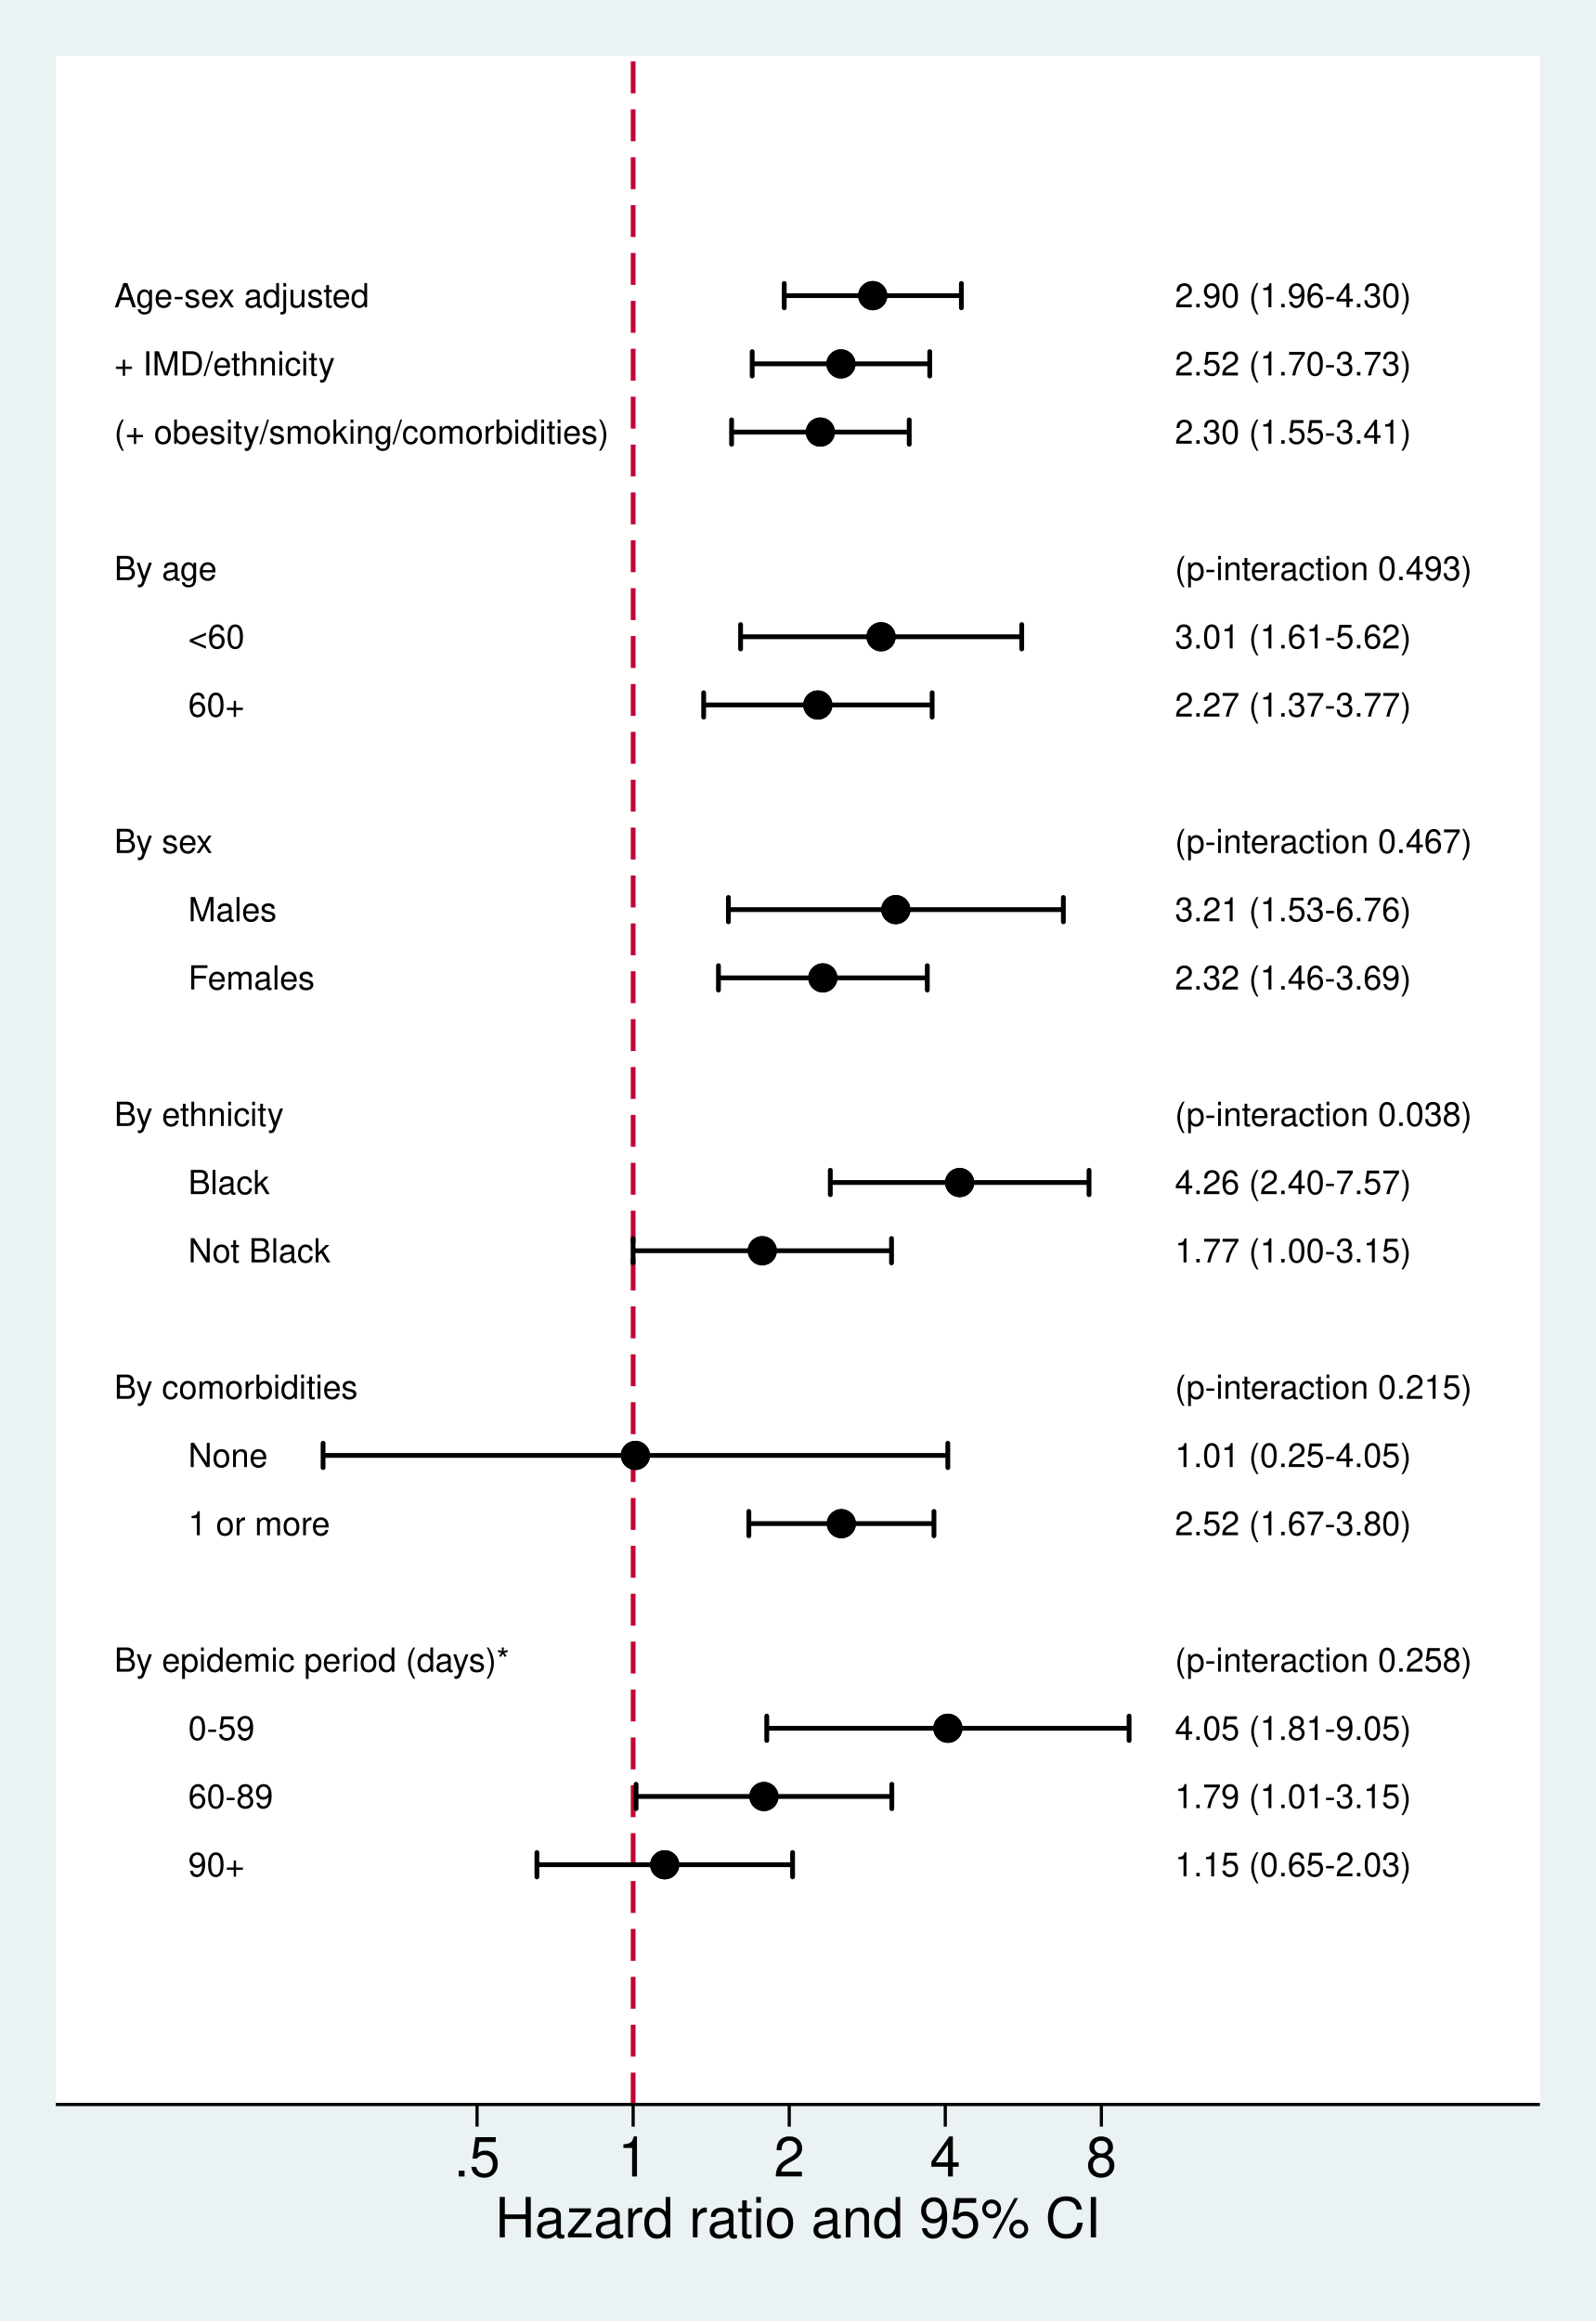
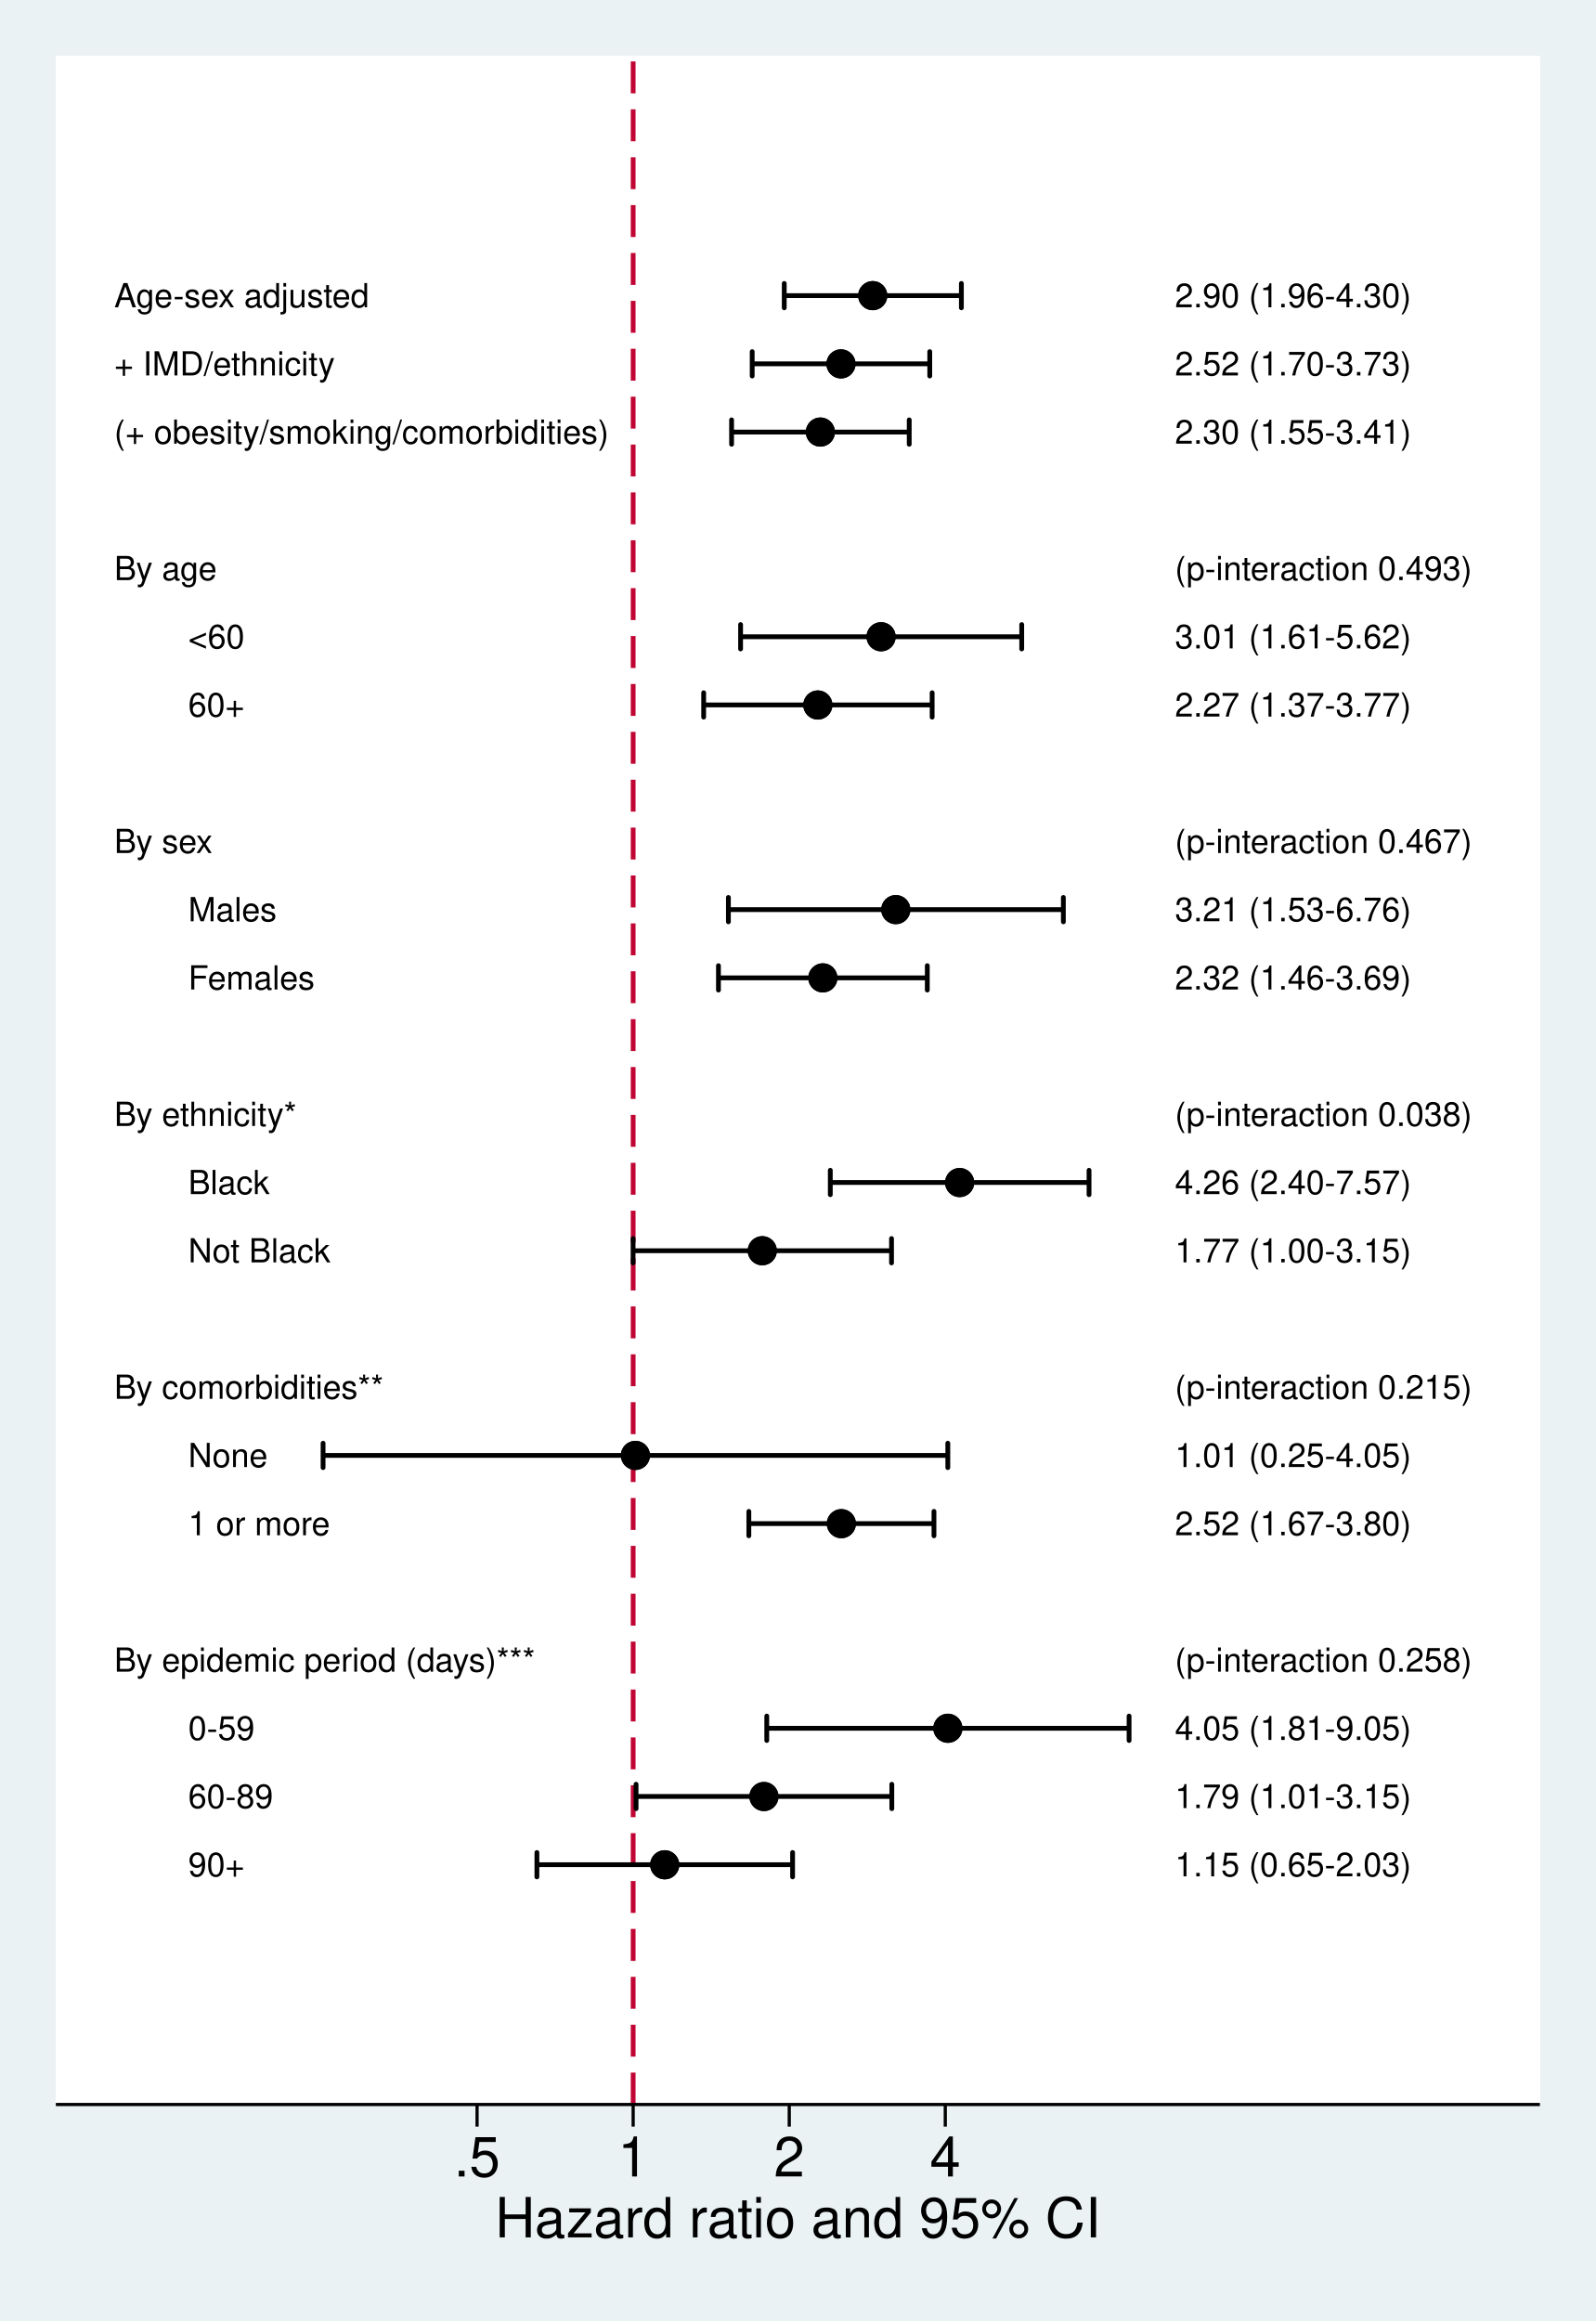
<svg xmlns="http://www.w3.org/2000/svg" version="1.1" width="5.50in" height="8.00in" viewBox="0 0 3960 5760">
  <rect x="0" y="0" width="3960" height="5760" style="fill:#EAF2F3;stroke:none" />
  <rect x="0.00" y="0.00" width="3960.00" height="5760.00" style="fill:#EAF2F3" />
  <rect x="3.96" y="3.96" width="3952.08" height="5752.08" style="fill:none;stroke:#EAF2F3;stroke-width:7.92" />
  <rect x="138.60" y="138.60" width="3682.80" height="5084.10" style="fill:#FFFFFF" />
  <rect x="142.56" y="142.56" width="3674.88" height="5076.18" style="fill:none;stroke:#FFFFFF;stroke-width:7.92" />
  <line x1="1571.22" y1="5222.70" x2="1571.22" y2="5143.50" style="stroke:#C10534;stroke-width:11.88" />
  <line x1="1571.22" y1="5103.90" x2="1571.22" y2="5024.70" style="stroke:#C10534;stroke-width:11.88" />
  <line x1="1571.22" y1="4985.10" x2="1571.22" y2="4905.90" style="stroke:#C10534;stroke-width:11.88" />
  <line x1="1571.22" y1="4866.30" x2="1571.22" y2="4786.92" style="stroke:#C10534;stroke-width:11.88" />
  <line x1="1571.22" y1="4747.32" x2="1571.22" y2="4668.12" style="stroke:#C10534;stroke-width:11.88" />
  <line x1="1571.22" y1="4628.52" x2="1571.22" y2="4549.32" style="stroke:#C10534;stroke-width:11.88" />
  <line x1="1571.22" y1="4509.72" x2="1571.22" y2="4430.52" style="stroke:#C10534;stroke-width:11.88" />
  <line x1="1571.22" y1="4390.92" x2="1571.22" y2="4311.72" style="stroke:#C10534;stroke-width:11.88" />
  <line x1="1571.22" y1="4272.12" x2="1571.22" y2="4192.92" style="stroke:#C10534;stroke-width:11.88" />
  <line x1="1571.22" y1="4153.14" x2="1571.22" y2="4073.94" style="stroke:#C10534;stroke-width:11.88" />
  <line x1="1571.22" y1="4034.34" x2="1571.22" y2="3955.14" style="stroke:#C10534;stroke-width:11.88" />
  <line x1="1571.22" y1="3915.54" x2="1571.22" y2="3836.34" style="stroke:#C10534;stroke-width:11.88" />
  <line x1="1571.22" y1="3796.74" x2="1571.22" y2="3717.54" style="stroke:#C10534;stroke-width:11.88" />
  <line x1="1571.22" y1="3677.94" x2="1571.22" y2="3598.74" style="stroke:#C10534;stroke-width:11.88" />
  <line x1="1571.22" y1="3559.14" x2="1571.22" y2="3479.76" style="stroke:#C10534;stroke-width:11.88" />
  <line x1="1571.22" y1="3440.16" x2="1571.22" y2="3360.96" style="stroke:#C10534;stroke-width:11.88" />
  <line x1="1571.22" y1="3321.36" x2="1571.22" y2="3242.16" style="stroke:#C10534;stroke-width:11.88" />
  <line x1="1571.22" y1="3202.56" x2="1571.22" y2="3123.36" style="stroke:#C10534;stroke-width:11.88" />
  <line x1="1571.22" y1="3083.76" x2="1571.22" y2="3004.56" style="stroke:#C10534;stroke-width:11.88" />
  <line x1="1571.22" y1="2964.96" x2="1571.22" y2="2885.76" style="stroke:#C10534;stroke-width:11.88" />
  <line x1="1571.22" y1="2845.98" x2="1571.22" y2="2766.78" style="stroke:#C10534;stroke-width:11.88" />
  <line x1="1571.22" y1="2727.18" x2="1571.22" y2="2647.98" style="stroke:#C10534;stroke-width:11.88" />
  <line x1="1571.22" y1="2608.38" x2="1571.22" y2="2529.18" style="stroke:#C10534;stroke-width:11.88" />
  <line x1="1571.22" y1="2489.58" x2="1571.22" y2="2410.38" style="stroke:#C10534;stroke-width:11.88" />
  <line x1="1571.22" y1="2370.78" x2="1571.22" y2="2291.58" style="stroke:#C10534;stroke-width:11.88" />
  <line x1="1571.22" y1="2251.98" x2="1571.22" y2="2172.60" style="stroke:#C10534;stroke-width:11.88" />
  <line x1="1571.22" y1="2133.00" x2="1571.22" y2="2053.80" style="stroke:#C10534;stroke-width:11.88" />
  <line x1="1571.22" y1="2014.20" x2="1571.22" y2="1935.00" style="stroke:#C10534;stroke-width:11.88" />
  <line x1="1571.22" y1="1895.40" x2="1571.22" y2="1816.20" style="stroke:#C10534;stroke-width:11.88" />
  <line x1="1571.22" y1="1776.60" x2="1571.22" y2="1697.40" style="stroke:#C10534;stroke-width:11.88" />
  <line x1="1571.22" y1="1657.80" x2="1571.22" y2="1578.42" style="stroke:#C10534;stroke-width:11.88" />
  <line x1="1571.22" y1="1538.82" x2="1571.22" y2="1459.62" style="stroke:#C10534;stroke-width:11.88" />
  <line x1="1571.22" y1="1420.02" x2="1571.22" y2="1340.82" style="stroke:#C10534;stroke-width:11.88" />
  <line x1="1571.22" y1="1301.22" x2="1571.22" y2="1222.02" style="stroke:#C10534;stroke-width:11.88" />
  <line x1="1571.22" y1="1182.42" x2="1571.22" y2="1103.22" style="stroke:#C10534;stroke-width:11.88" />
  <line x1="1571.22" y1="1063.62" x2="1571.22" y2="984.42" style="stroke:#C10534;stroke-width:11.88" />
  <line x1="1571.22" y1="944.64" x2="1571.22" y2="865.44" style="stroke:#C10534;stroke-width:11.88" />
  <line x1="1571.22" y1="825.84" x2="1571.22" y2="746.64" style="stroke:#C10534;stroke-width:11.88" />
  <line x1="1571.22" y1="707.04" x2="1571.22" y2="627.84" style="stroke:#C10534;stroke-width:11.88" />
  <line x1="1571.22" y1="588.24" x2="1571.22" y2="509.04" style="stroke:#C10534;stroke-width:11.88" />
  <line x1="1571.22" y1="469.44" x2="1571.22" y2="390.24" style="stroke:#C10534;stroke-width:11.88" />
  <line x1="1571.22" y1="350.64" x2="1571.22" y2="271.26" style="stroke:#C10534;stroke-width:11.88" />
  <line x1="1571.22" y1="231.66" x2="1571.22" y2="152.46" style="stroke:#C10534;stroke-width:11.88" />
  <circle cx="2165.76" cy="733.68" r="36.18" style="fill:#000000" />
  <circle cx="2165.76" cy="733.68" r="30.24" style="fill:none;stroke:#000000;stroke-width:11.88" />
  <circle cx="2086.92" cy="903.06" r="36.18" style="fill:#000000" />
  <circle cx="2086.92" cy="903.06" r="30.24" style="fill:none;stroke:#000000;stroke-width:11.88" />
  <circle cx="2035.80" cy="1072.26" r="36.18" style="fill:#000000" />
  <circle cx="2035.80" cy="1072.26" r="30.24" style="fill:none;stroke:#000000;stroke-width:11.88" />
  <circle cx="2186.46" cy="1580.22" r="36.18" style="fill:#000000" />
  <circle cx="2186.46" cy="1580.22" r="30.24" style="fill:none;stroke:#000000;stroke-width:11.88" />
  <circle cx="2029.50" cy="1749.60" r="36.18" style="fill:#000000" />
  <circle cx="2029.50" cy="1749.60" r="30.24" style="fill:none;stroke:#000000;stroke-width:11.88" />
  <circle cx="2223.00" cy="2257.38" r="36.18" style="fill:#000000" />
  <circle cx="2223.00" cy="2257.38" r="30.24" style="fill:none;stroke:#000000;stroke-width:11.88" />
  <circle cx="2041.92" cy="2426.76" r="36.18" style="fill:#000000" />
  <circle cx="2041.92" cy="2426.76" r="30.24" style="fill:none;stroke:#000000;stroke-width:11.88" />
  <circle cx="2381.40" cy="2934.72" r="36.18" style="fill:#000000" />
  <circle cx="2381.40" cy="2934.72" r="30.24" style="fill:none;stroke:#000000;stroke-width:11.88" />
  <circle cx="1891.62" cy="3103.92" r="36.18" style="fill:#000000" />
  <circle cx="1891.62" cy="3103.92" r="30.24" style="fill:none;stroke:#000000;stroke-width:11.88" />
  <circle cx="1576.80" cy="3611.88" r="36.18" style="fill:#000000" />
  <circle cx="1576.80" cy="3611.88" r="30.24" style="fill:none;stroke:#000000;stroke-width:11.88" />
  <circle cx="2087.82" cy="3781.26" r="36.18" style="fill:#000000" />
  <circle cx="2087.82" cy="3781.26" r="30.24" style="fill:none;stroke:#000000;stroke-width:11.88" />
  <circle cx="2352.24" cy="4289.04" r="36.18" style="fill:#000000" />
  <circle cx="2352.24" cy="4289.04" r="30.24" style="fill:none;stroke:#000000;stroke-width:11.88" />
  <circle cx="1895.76" cy="4458.42" r="36.18" style="fill:#000000" />
  <circle cx="1895.76" cy="4458.42" r="30.24" style="fill:none;stroke:#000000;stroke-width:11.88" />
  <circle cx="1649.52" cy="4627.80" r="36.18" style="fill:#000000" />
  <circle cx="1649.52" cy="4627.80" r="30.24" style="fill:none;stroke:#000000;stroke-width:11.88" />
  <line x1="1946.16" y1="733.68" x2="2385.72" y2="733.68" style="stroke:#000000;stroke-width:11.88" />
  <line x1="2385.72" y1="763.92" x2="2385.72" y2="703.44" stroke-linecap="round" style="stroke:#000000;stroke-width:11.88" />
  <line x1="1946.16" y1="763.92" x2="1946.16" y2="703.44" stroke-linecap="round" style="stroke:#000000;stroke-width:11.88" />
  <line x1="1866.60" y1="902.88" x2="2307.24" y2="902.88" style="stroke:#000000;stroke-width:11.88" />
  <line x1="2307.24" y1="933.12" x2="2307.24" y2="872.64" stroke-linecap="round" style="stroke:#000000;stroke-width:11.88" />
  <line x1="1866.60" y1="933.12" x2="1866.60" y2="872.64" stroke-linecap="round" style="stroke:#000000;stroke-width:11.88" />
  <line x1="1815.48" y1="1072.26" x2="2256.30" y2="1072.26" style="stroke:#000000;stroke-width:11.88" />
  <line x1="2256.30" y1="1102.50" x2="2256.30" y2="1042.02" stroke-linecap="round" style="stroke:#000000;stroke-width:11.88" />
  <line x1="1815.48" y1="1102.50" x2="1815.48" y2="1042.02" stroke-linecap="round" style="stroke:#000000;stroke-width:11.88" />
  <line x1="1837.80" y1="1580.22" x2="2535.48" y2="1580.22" style="stroke:#000000;stroke-width:11.88" />
  <line x1="2535.48" y1="1610.46" x2="2535.48" y2="1549.98" stroke-linecap="round" style="stroke:#000000;stroke-width:11.88" />
  <line x1="1837.80" y1="1610.46" x2="1837.80" y2="1549.98" stroke-linecap="round" style="stroke:#000000;stroke-width:11.88" />
  <line x1="1746.18" y1="1749.42" x2="2313.18" y2="1749.42" style="stroke:#000000;stroke-width:11.88" />
  <line x1="2313.18" y1="1779.66" x2="2313.18" y2="1719.18" stroke-linecap="round" style="stroke:#000000;stroke-width:11.88" />
  <line x1="1746.18" y1="1779.66" x2="1746.18" y2="1719.18" stroke-linecap="round" style="stroke:#000000;stroke-width:11.88" />
  <line x1="1807.56" y1="2257.38" x2="2638.80" y2="2257.38" style="stroke:#000000;stroke-width:11.88" />
  <line x1="2638.80" y1="2287.62" x2="2638.80" y2="2227.14" stroke-linecap="round" style="stroke:#000000;stroke-width:11.88" />
  <line x1="1807.56" y1="2287.62" x2="1807.56" y2="2227.14" stroke-linecap="round" style="stroke:#000000;stroke-width:11.88" />
  <line x1="1782.90" y1="2426.76" x2="2301.12" y2="2426.76" style="stroke:#000000;stroke-width:11.88" />
  <line x1="2301.12" y1="2457.00" x2="2301.12" y2="2396.52" stroke-linecap="round" style="stroke:#000000;stroke-width:11.88" />
  <line x1="1782.90" y1="2457.00" x2="1782.90" y2="2396.52" stroke-linecap="round" style="stroke:#000000;stroke-width:11.88" />
  <line x1="2060.46" y1="2934.54" x2="2702.52" y2="2934.54" style="stroke:#000000;stroke-width:11.88" />
  <line x1="2702.52" y1="2964.78" x2="2702.52" y2="2904.30" stroke-linecap="round" style="stroke:#000000;stroke-width:11.88" />
  <line x1="2060.46" y1="2964.78" x2="2060.46" y2="2904.30" stroke-linecap="round" style="stroke:#000000;stroke-width:11.88" />
  <line x1="1571.04" y1="3103.92" x2="2212.38" y2="3103.92" style="stroke:#000000;stroke-width:11.88" />
  <line x1="2212.38" y1="3134.16" x2="2212.38" y2="3073.68" stroke-linecap="round" style="stroke:#000000;stroke-width:11.88" />
  <line x1="1571.04" y1="3134.16" x2="1571.04" y2="3073.68" stroke-linecap="round" style="stroke:#000000;stroke-width:11.88" />
  <line x1="801.72" y1="3611.88" x2="2352.06" y2="3611.88" style="stroke:#000000;stroke-width:11.88" />
  <line x1="2352.06" y1="3642.12" x2="2352.06" y2="3581.64" stroke-linecap="round" style="stroke:#000000;stroke-width:11.88" />
  <line x1="801.72" y1="3642.12" x2="801.72" y2="3581.64" stroke-linecap="round" style="stroke:#000000;stroke-width:11.88" />
  <line x1="1858.32" y1="3781.08" x2="2317.68" y2="3781.08" style="stroke:#000000;stroke-width:11.88" />
  <line x1="2317.68" y1="3811.32" x2="2317.68" y2="3750.84" stroke-linecap="round" style="stroke:#000000;stroke-width:11.88" />
  <line x1="1858.32" y1="3811.32" x2="1858.32" y2="3750.84" stroke-linecap="round" style="stroke:#000000;stroke-width:11.88" />
  <line x1="1902.78" y1="4289.04" x2="2801.88" y2="4289.04" style="stroke:#000000;stroke-width:11.88" />
  <line x1="2801.88" y1="4319.28" x2="2801.88" y2="4258.80" stroke-linecap="round" style="stroke:#000000;stroke-width:11.88" />
  <line x1="1902.78" y1="4319.28" x2="1902.78" y2="4258.80" stroke-linecap="round" style="stroke:#000000;stroke-width:11.88" />
  <line x1="1578.42" y1="4458.24" x2="2213.10" y2="4458.24" style="stroke:#000000;stroke-width:11.88" />
  <line x1="2213.10" y1="4488.48" x2="2213.10" y2="4428.00" stroke-linecap="round" style="stroke:#000000;stroke-width:11.88" />
  <line x1="1578.42" y1="4488.48" x2="1578.42" y2="4428.00" stroke-linecap="round" style="stroke:#000000;stroke-width:11.88" />
  <line x1="1332.36" y1="4627.62" x2="1966.86" y2="4627.62" style="stroke:#000000;stroke-width:11.88" />
  <line x1="1966.86" y1="4657.86" x2="1966.86" y2="4597.38" stroke-linecap="round" style="stroke:#000000;stroke-width:11.88" />
  <line x1="1332.36" y1="4657.86" x2="1332.36" y2="4597.38" stroke-linecap="round" style="stroke:#000000;stroke-width:11.88" />
  <text x="467.10" y="1609.12" style="font-family:'Helvetica';font-size:82.44px;fill:#000000">&lt;60</text>
  <text x="467.10" y="1778.32" style="font-family:'Helvetica';font-size:82.44px;fill:#000000">60+</text>
  <text x="467.10" y="2286.28" style="font-family:'Helvetica';font-size:82.44px;fill:#000000">Males</text>
  <text x="467.10" y="2455.66" style="font-family:'Helvetica';font-size:82.44px;fill:#000000">Females</text>
  <text x="467.10" y="2963.44" style="font-family:'Helvetica';font-size:82.44px;fill:#000000">Black</text>
  <text x="467.10" y="3132.82" style="font-family:'Helvetica';font-size:82.44px;fill:#000000">Not Black</text>
  <text x="467.10" y="3640.78" style="font-family:'Helvetica';font-size:82.44px;fill:#000000">None</text>
  <text x="467.10" y="3809.98" style="font-family:'Helvetica';font-size:82.44px;fill:#000000">1 or more</text>
  <text x="467.10" y="4317.94" style="font-family:'Helvetica';font-size:82.44px;fill:#000000">0-59</text>
  <text x="467.10" y="4487.14" style="font-family:'Helvetica';font-size:82.44px;fill:#000000">60-89</text>
  <text x="467.10" y="4656.52" style="font-family:'Helvetica';font-size:82.44px;fill:#000000">90+</text>
  <text x="283.50" y="762.58" style="font-family:'Helvetica';font-size:82.44px;fill:#000000">Age-sex adjusted</text>
  <text x="283.50" y="931.78" style="font-family:'Helvetica';font-size:82.44px;fill:#000000">+ IMD/ethnicity</text>
  <text x="283.50" y="1101.16" style="font-family:'Helvetica';font-size:82.44px;fill:#000000">(+ obesity/smoking/comorbidities)</text>
  <text x="283.50" y="1439.74" style="font-family:'Helvetica';font-size:82.44px;fill:#000000">By age</text>
  <text x="283.50" y="2116.90" style="font-family:'Helvetica';font-size:82.44px;fill:#000000">By sex</text>
-   <text x="283.50" y="2794.24" style="font-family:'Helvetica';font-size:82.44px;fill:#000000">By ethnicity</text>
-   <text x="283.50" y="3471.40" style="font-family:'Helvetica';font-size:82.44px;fill:#000000">By comorbidities</text>
-   <text x="283.50" y="4148.56" style="font-family:'Helvetica';font-size:82.44px;fill:#000000">By epidemic period (days)*</text>
+   <text x="283.50" y="2794.24" style="font-family:'Helvetica';font-size:82.44px;fill:#000000">By ethnicity*</text>
+   <text x="283.50" y="3471.40" style="font-family:'Helvetica';font-size:82.44px;fill:#000000">By comorbidities**</text>
+   <text x="283.50" y="4148.56" style="font-family:'Helvetica';font-size:82.44px;fill:#000000">By epidemic period (days)***</text>
  <text x="2915.64" y="1439.74" style="font-family:'Helvetica';font-size:82.44px;fill:#000000">(p-interaction 0.493)</text>
  <text x="2915.64" y="2116.90" style="font-family:'Helvetica';font-size:82.44px;fill:#000000">(p-interaction 0.467)</text>
  <text x="2915.64" y="2794.24" style="font-family:'Helvetica';font-size:82.44px;fill:#000000">(p-interaction 0.038)</text>
  <text x="2915.64" y="3471.40" style="font-family:'Helvetica';font-size:82.44px;fill:#000000">(p-interaction 0.215)</text>
  <text x="2915.64" y="4148.56" style="font-family:'Helvetica';font-size:82.44px;fill:#000000">(p-interaction 0.258)</text>
  <text x="2915.64" y="762.58" style="font-family:'Helvetica';font-size:82.44px;fill:#000000">2.90 (1.96-4.30)</text>
  <text x="2915.64" y="931.78" style="font-family:'Helvetica';font-size:82.44px;fill:#000000">2.52 (1.70-3.73)</text>
  <text x="2915.64" y="1101.16" style="font-family:'Helvetica';font-size:82.44px;fill:#000000">2.30 (1.55-3.41)</text>
  <text x="2915.64" y="1609.12" style="font-family:'Helvetica';font-size:82.44px;fill:#000000">3.01 (1.61-5.62)</text>
  <text x="2915.64" y="1778.32" style="font-family:'Helvetica';font-size:82.44px;fill:#000000">2.27 (1.37-3.77)</text>
  <text x="2915.64" y="2286.28" style="font-family:'Helvetica';font-size:82.44px;fill:#000000">3.21 (1.53-6.76)</text>
  <text x="2915.64" y="2455.66" style="font-family:'Helvetica';font-size:82.44px;fill:#000000">2.32 (1.46-3.69)</text>
  <text x="2915.64" y="2963.44" style="font-family:'Helvetica';font-size:82.44px;fill:#000000">4.26 (2.40-7.57)</text>
  <text x="2915.64" y="3132.82" style="font-family:'Helvetica';font-size:82.44px;fill:#000000">1.77 (1.00-3.15)</text>
  <text x="2915.64" y="3640.78" style="font-family:'Helvetica';font-size:82.44px;fill:#000000">1.01 (0.25-4.05)</text>
  <text x="2915.64" y="3809.98" style="font-family:'Helvetica';font-size:82.44px;fill:#000000">2.52 (1.67-3.80)</text>
  <text x="2915.64" y="4317.94" style="font-family:'Helvetica';font-size:82.44px;fill:#000000">4.05 (1.81-9.05)</text>
  <text x="2915.64" y="4487.14" style="font-family:'Helvetica';font-size:82.44px;fill:#000000">1.79 (1.01-3.15)</text>
  <text x="2915.64" y="4656.52" style="font-family:'Helvetica';font-size:82.44px;fill:#000000">1.15 (0.65-2.03)</text>
  <line x1="138.60" y1="5222.70" x2="3821.40" y2="5222.70" style="stroke:#000000;stroke-width:7.92" />
  <line x1="1183.86" y1="5222.70" x2="1183.86" y2="5277.60" style="stroke:#000000;stroke-width:7.92" />
  <text x="1183.86" y="5401.31" style="font-family:'Helvetica';font-size:137.52px;fill:#000000" text-anchor="middle">.5</text>
  <line x1="1571.22" y1="5222.70" x2="1571.22" y2="5277.60" style="stroke:#000000;stroke-width:7.92" />
  <text x="1571.22" y="5401.31" style="font-family:'Helvetica';font-size:137.52px;fill:#000000" text-anchor="middle">1</text>
  <line x1="1958.58" y1="5222.70" x2="1958.58" y2="5277.60" style="stroke:#000000;stroke-width:7.92" />
  <text x="1958.58" y="5401.31" style="font-family:'Helvetica';font-size:137.52px;fill:#000000" text-anchor="middle">2</text>
  <line x1="2345.76" y1="5222.70" x2="2345.76" y2="5277.60" style="stroke:#000000;stroke-width:7.92" />
  <text x="2345.76" y="5401.31" style="font-family:'Helvetica';font-size:137.52px;fill:#000000" text-anchor="middle">4</text>
-   <line x1="2733.12" y1="5222.70" x2="2733.12" y2="5277.60" style="stroke:#000000;stroke-width:7.92" />
-   <text x="2733.12" y="5401.31" style="font-family:'Helvetica';font-size:137.52px;fill:#000000" text-anchor="middle">8</text>
  <text x="1980.00" y="5552.51" style="font-family:'Helvetica';font-size:137.52px;fill:#000000" text-anchor="middle">Hazard ratio and 95% CI</text>
</svg>
